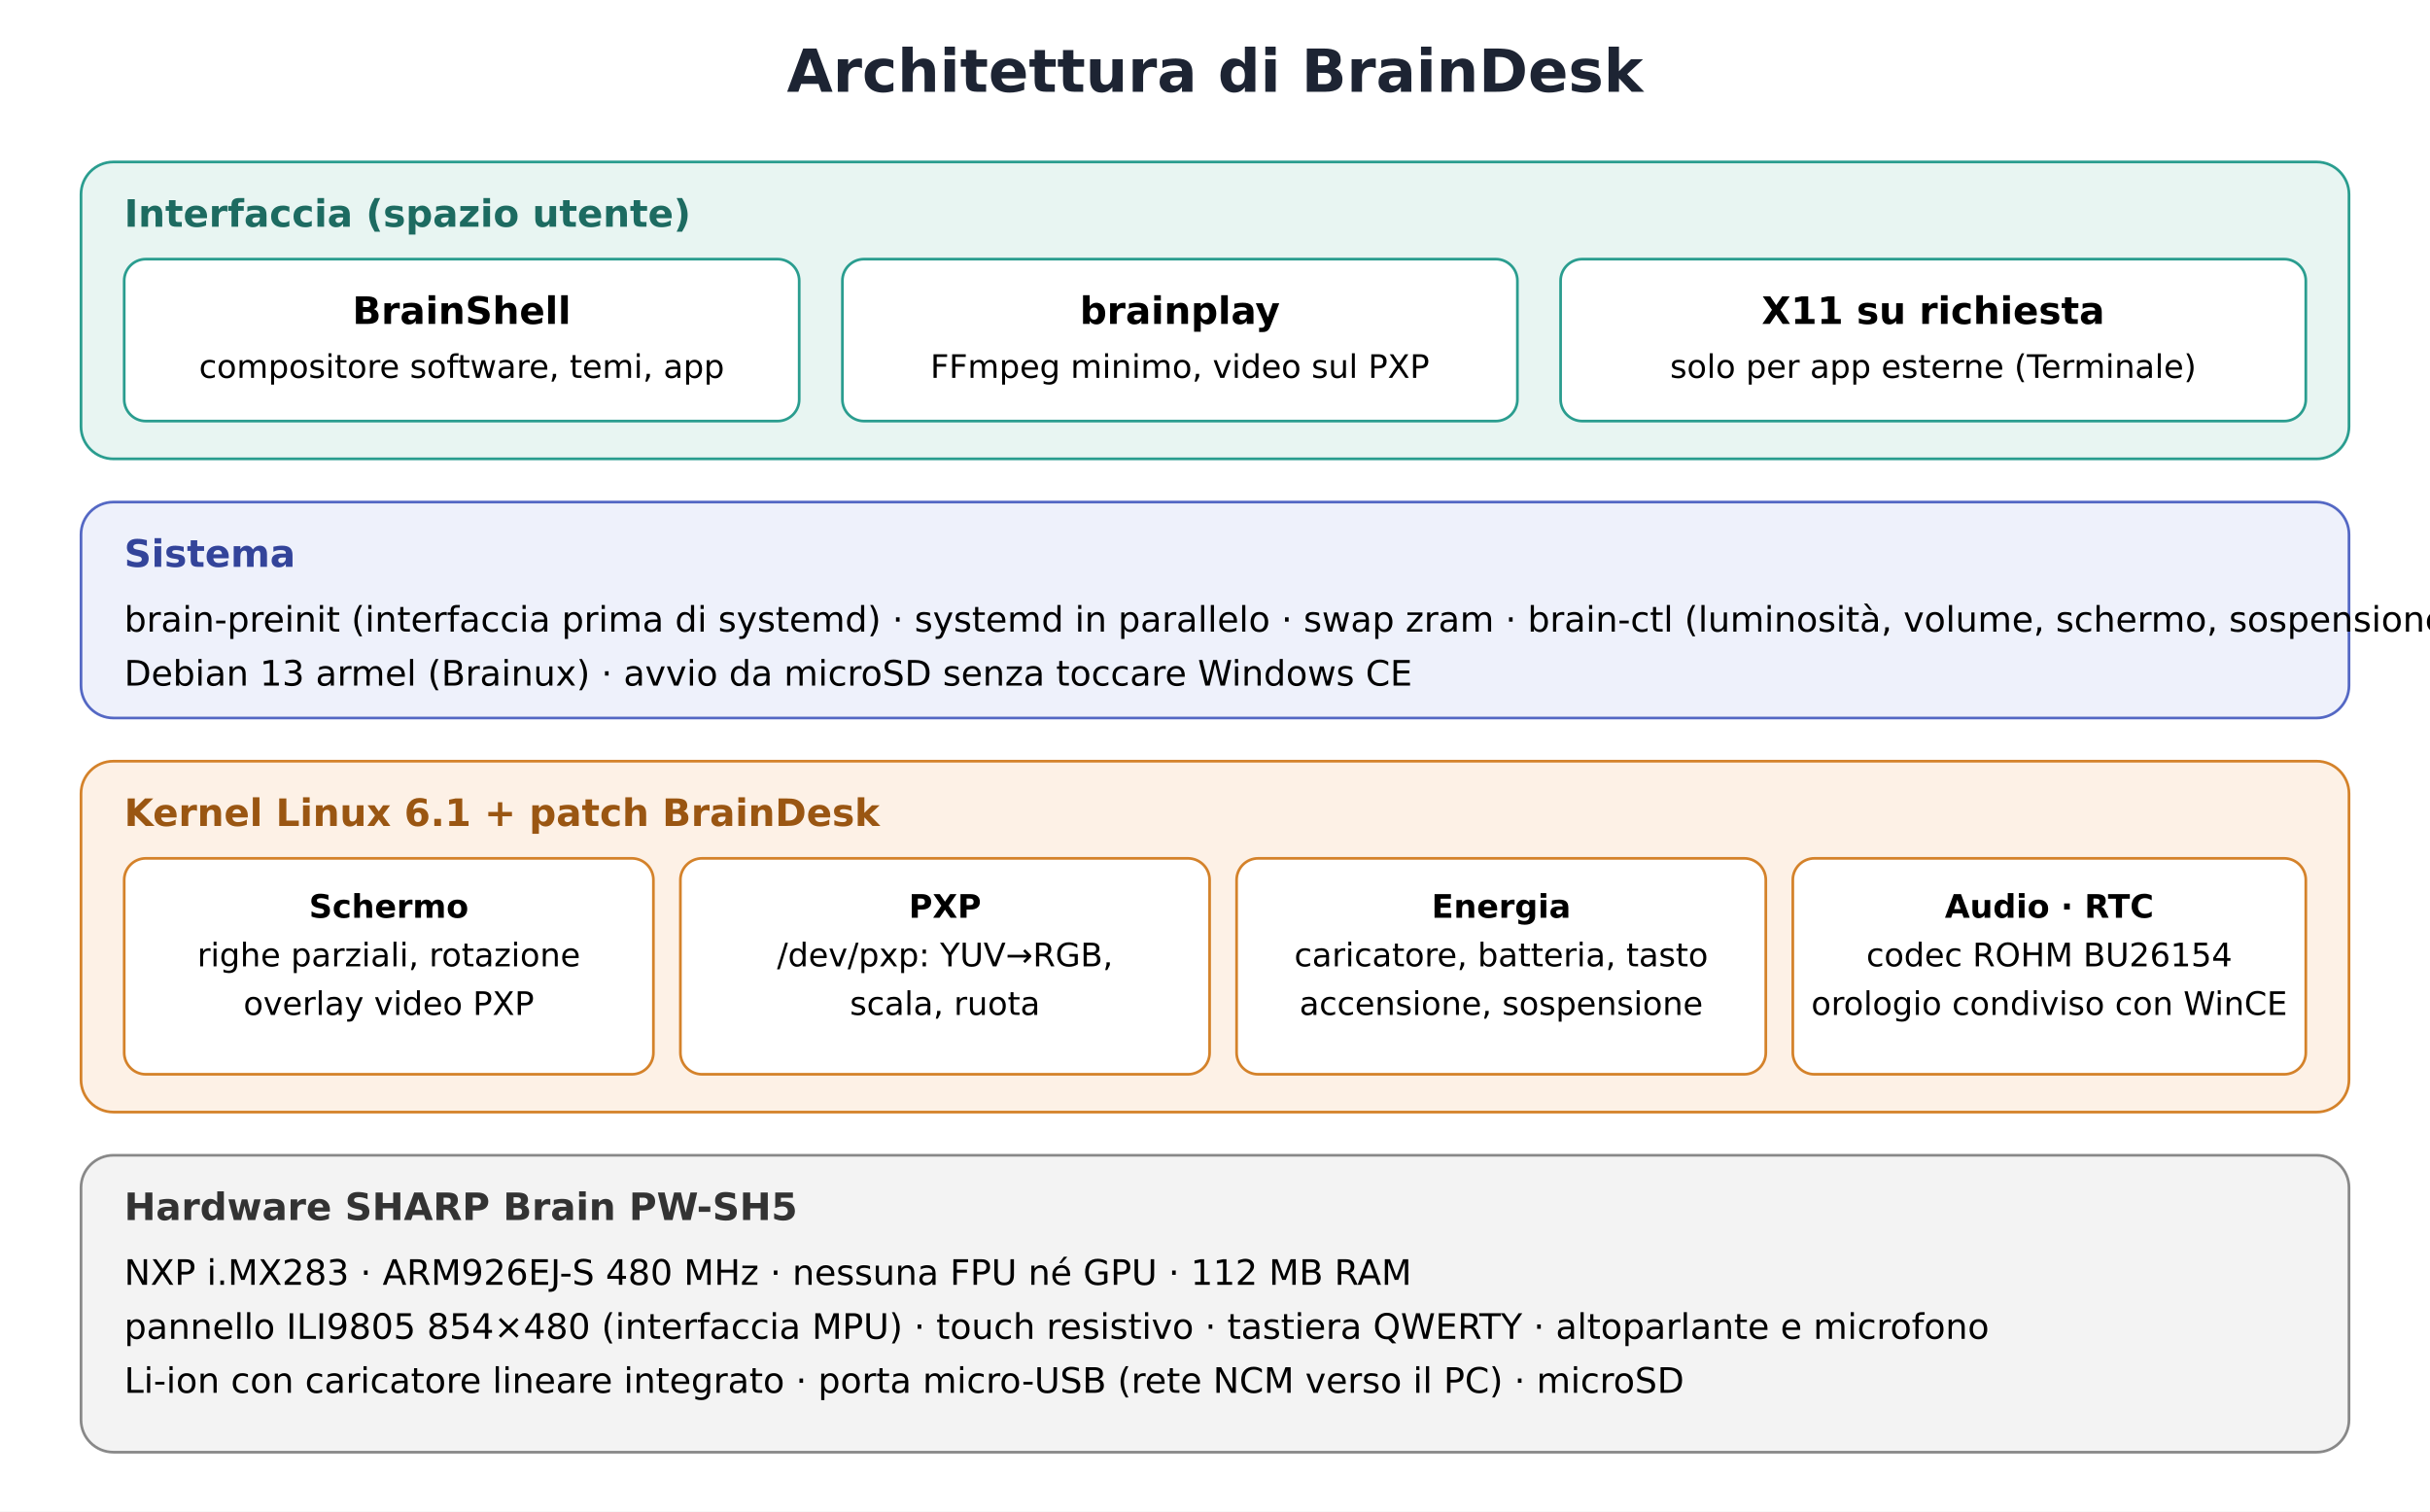
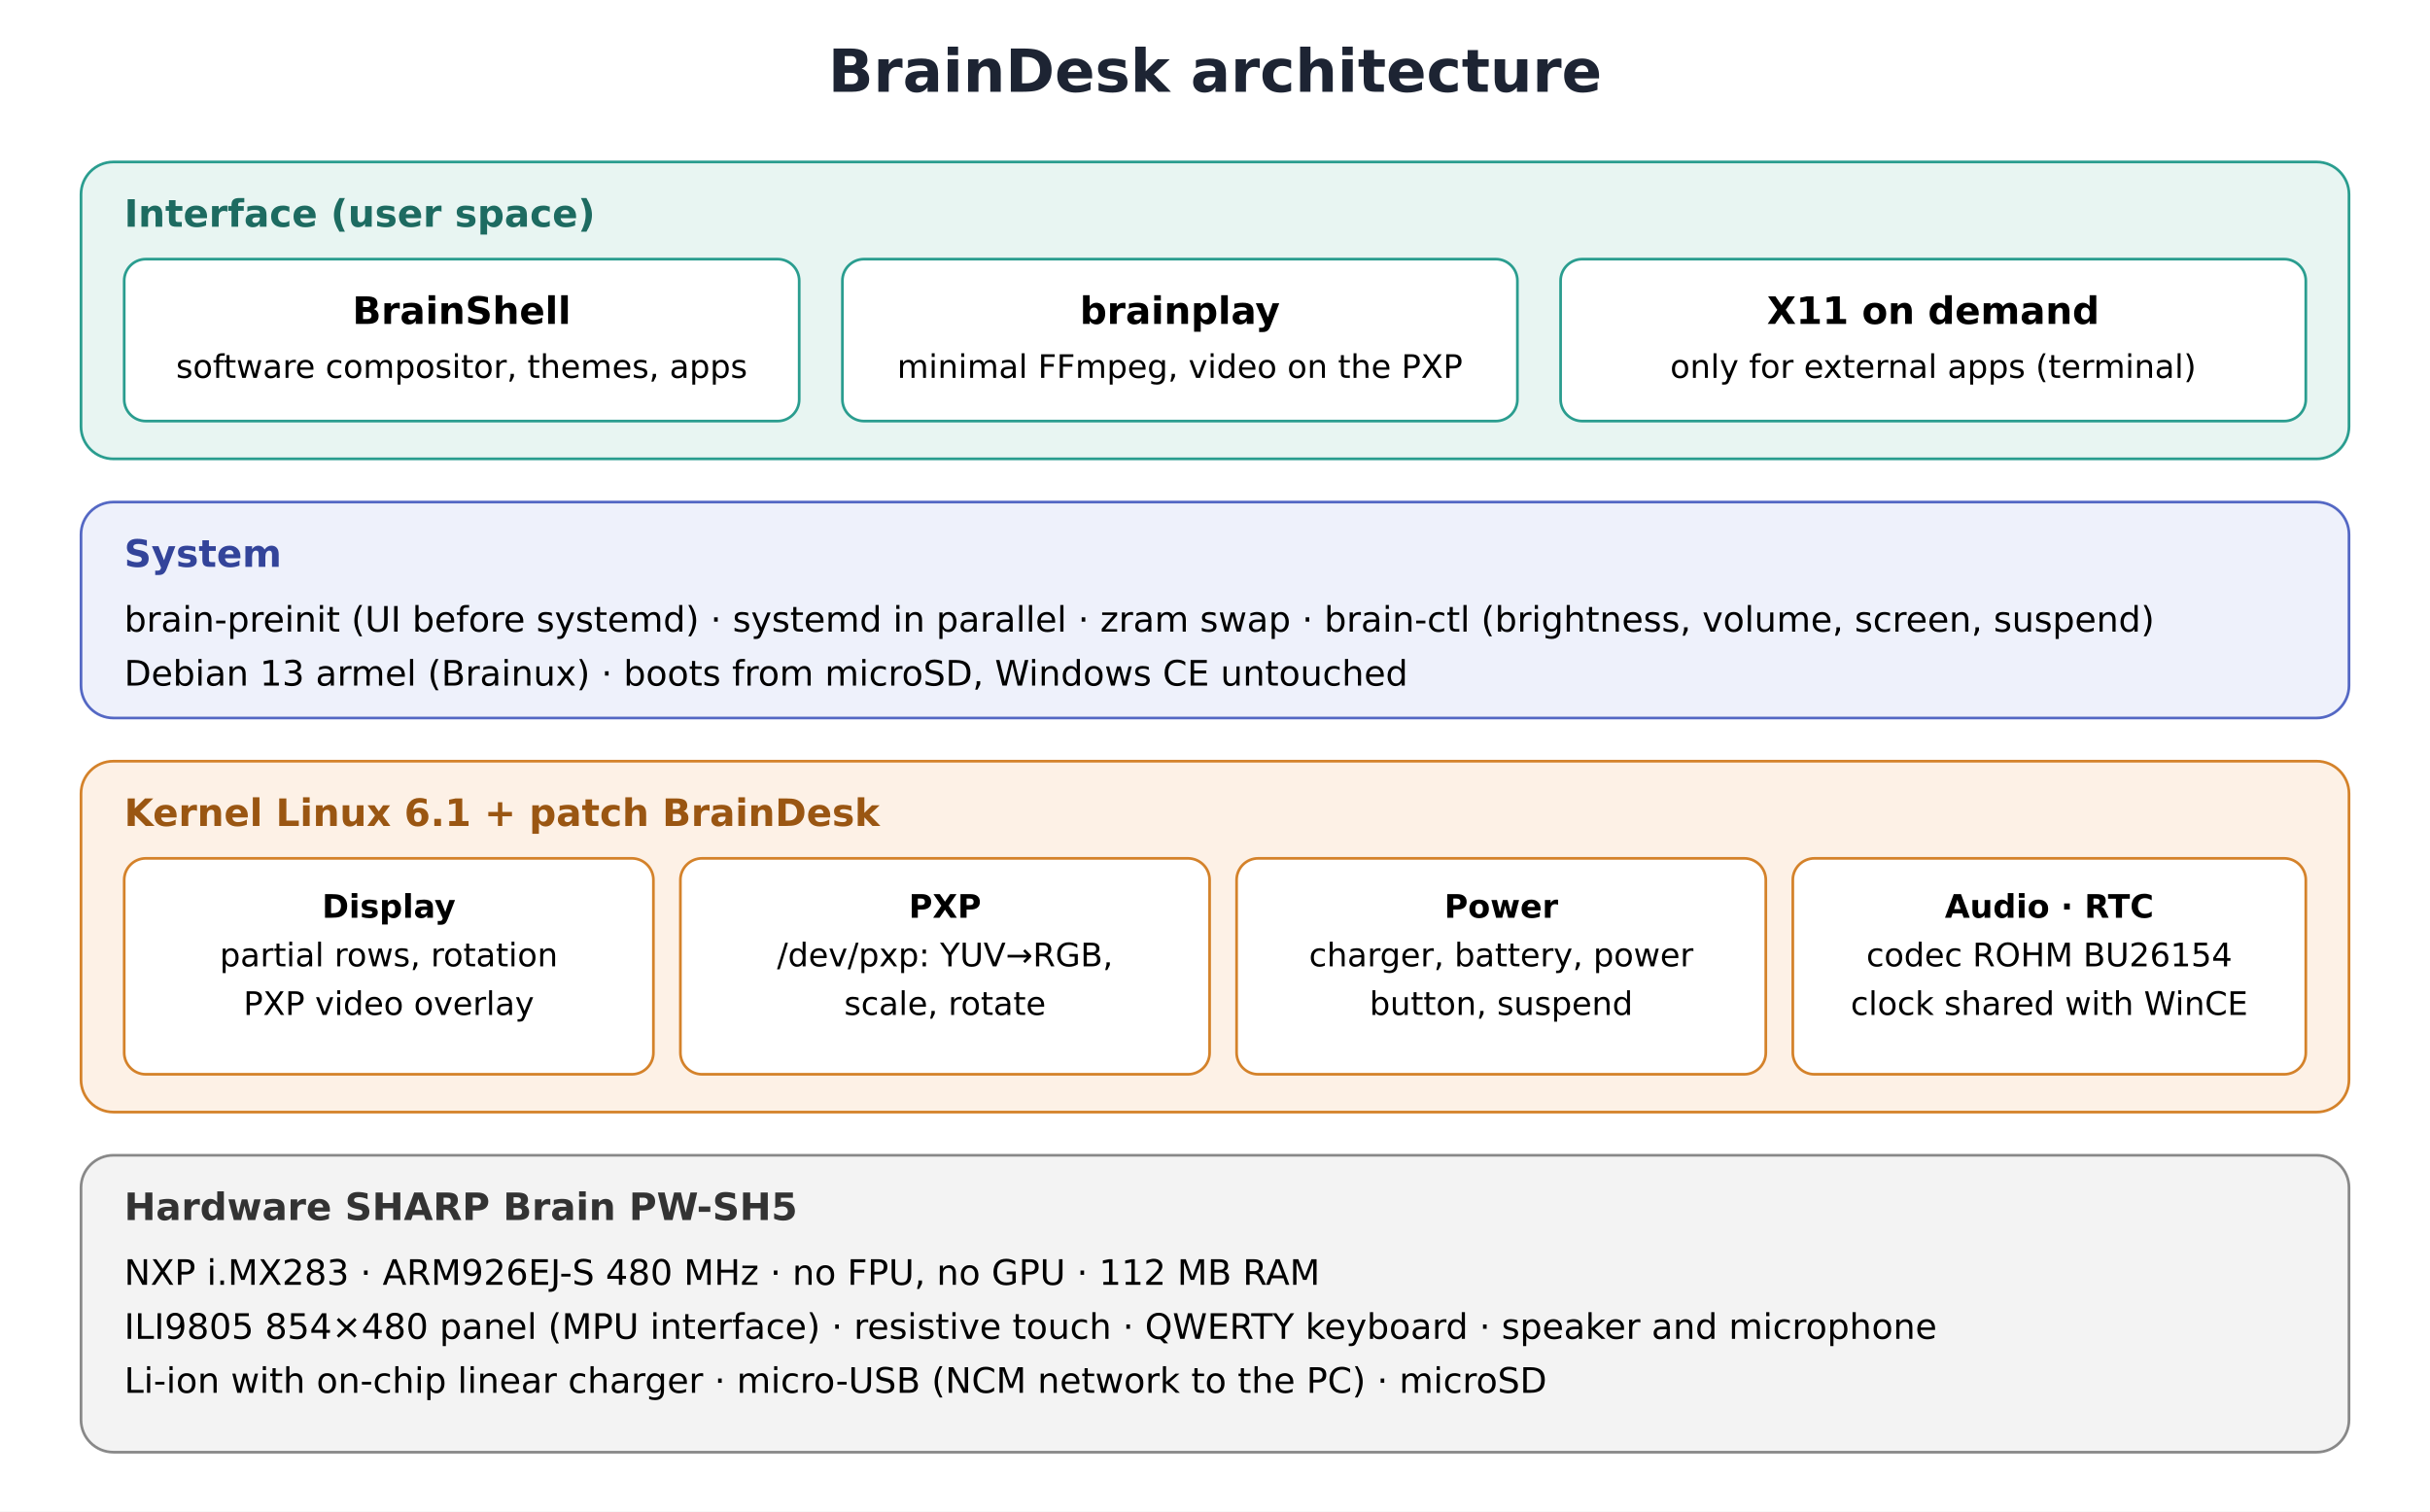
<svg xmlns="http://www.w3.org/2000/svg" viewBox="0 0 900 560" font-family="DejaVu Sans, Helvetica, Arial, sans-serif">
  <rect width="900" height="560" fill="#ffffff" />
-   <text x="450" y="34" text-anchor="middle" font-size="22" font-weight="bold" fill="#1d2433">Architettura di BrainDesk</text>
+   <text x="450" y="34" text-anchor="middle" font-size="22" font-weight="bold" fill="#1d2433">BrainDesk architecture</text>
  <g font-size="14">
    <rect x="30" y="60" width="840" height="110" rx="12" fill="#e8f5f2" stroke="#2a9d8f" />
-     <text x="46" y="84" font-weight="bold" fill="#1d6b61">Interfaccia (spazio utente)</text>
+     <text x="46" y="84" font-weight="bold" fill="#1d6b61">Interface (user space)</text>
    <rect x="46" y="96" width="250" height="60" rx="8" fill="#fff" stroke="#2a9d8f" />
    <text x="171" y="120" text-anchor="middle" font-weight="bold">BrainShell</text>
-     <text x="171" y="140" text-anchor="middle" font-size="12">compositore software, temi, app</text>
+     <text x="171" y="140" text-anchor="middle" font-size="12">software compositor, themes, apps</text>
    <rect x="312" y="96" width="250" height="60" rx="8" fill="#fff" stroke="#2a9d8f" />
    <text x="437" y="120" text-anchor="middle" font-weight="bold">brainplay</text>
-     <text x="437" y="140" text-anchor="middle" font-size="12">FFmpeg minimo, video sul PXP</text>
+     <text x="437" y="140" text-anchor="middle" font-size="12">minimal FFmpeg, video on the PXP</text>
    <rect x="578" y="96" width="276" height="60" rx="8" fill="#fff" stroke="#2a9d8f" />
-     <text x="716" y="120" text-anchor="middle" font-weight="bold">X11 su richiesta</text>
-     <text x="716" y="140" text-anchor="middle" font-size="12">solo per app esterne (Terminale)</text>
+     <text x="716" y="120" text-anchor="middle" font-weight="bold">X11 on demand</text>
+     <text x="716" y="140" text-anchor="middle" font-size="12">only for external apps (terminal)</text>
    <rect x="30" y="186" width="840" height="80" rx="12" fill="#eef1fb" stroke="#5468c4" />
-     <text x="46" y="210" font-weight="bold" fill="#33449a">Sistema</text>
-     <text x="46" y="234" font-size="13">brain-preinit (interfaccia prima di systemd) · systemd in parallelo · swap zram · brain-ctl (luminosità, volume, schermo, sospensione)</text>
-     <text x="46" y="254" font-size="13">Debian 13 armel (Brainux) · avvio da microSD senza toccare Windows CE</text>
+     <text x="46" y="210" font-weight="bold" fill="#33449a">System</text>
+     <text x="46" y="234" font-size="13">brain-preinit (UI before systemd) · systemd in parallel · zram swap · brain-ctl (brightness, volume, screen, suspend)</text>
+     <text x="46" y="254" font-size="13">Debian 13 armel (Brainux) · boots from microSD, Windows CE untouched</text>
    <rect x="30" y="282" width="840" height="130" rx="12" fill="#fdf1e6" stroke="#d4822a" />
    <text x="46" y="306" font-weight="bold" fill="#9a5612">Kernel Linux 6.1 + patch BrainDesk</text>
    <g font-size="12">
      <rect x="46" y="318" width="196" height="80" rx="8" fill="#fff" stroke="#d4822a" />
-       <text x="144" y="340" text-anchor="middle" font-weight="bold">Schermo</text>
-       <text x="144" y="358" text-anchor="middle">righe parziali, rotazione</text>
-       <text x="144" y="376" text-anchor="middle">overlay video PXP</text>
+       <text x="144" y="340" text-anchor="middle" font-weight="bold">Display</text>
+       <text x="144" y="358" text-anchor="middle">partial rows, rotation</text>
+       <text x="144" y="376" text-anchor="middle">PXP video overlay</text>
      <rect x="252" y="318" width="196" height="80" rx="8" fill="#fff" stroke="#d4822a" />
      <text x="350" y="340" text-anchor="middle" font-weight="bold">PXP</text>
      <text x="350" y="358" text-anchor="middle">/dev/pxp: YUV→RGB,</text>
-       <text x="350" y="376" text-anchor="middle">scala, ruota</text>
+       <text x="350" y="376" text-anchor="middle">scale, rotate</text>
      <rect x="458" y="318" width="196" height="80" rx="8" fill="#fff" stroke="#d4822a" />
-       <text x="556" y="340" text-anchor="middle" font-weight="bold">Energia</text>
-       <text x="556" y="358" text-anchor="middle">caricatore, batteria, tasto</text>
-       <text x="556" y="376" text-anchor="middle">accensione, sospensione</text>
+       <text x="556" y="340" text-anchor="middle" font-weight="bold">Power</text>
+       <text x="556" y="358" text-anchor="middle">charger, battery, power</text>
+       <text x="556" y="376" text-anchor="middle">button, suspend</text>
      <rect x="664" y="318" width="190" height="80" rx="8" fill="#fff" stroke="#d4822a" />
      <text x="759" y="340" text-anchor="middle" font-weight="bold">Audio · RTC</text>
      <text x="759" y="358" text-anchor="middle">codec ROHM BU26154</text>
-       <text x="759" y="376" text-anchor="middle">orologio condiviso con WinCE</text>
+       <text x="759" y="376" text-anchor="middle">clock shared with WinCE</text>
    </g>
    <rect x="30" y="428" width="840" height="110" rx="12" fill="#f3f3f3" stroke="#888" />
    <text x="46" y="452" font-weight="bold" fill="#333">Hardware SHARP Brain PW-SH5</text>
-     <text x="46" y="476" font-size="13">NXP i.MX283 · ARM926EJ-S 480 MHz · nessuna FPU né GPU · 112 MB RAM</text>
-     <text x="46" y="496" font-size="13">pannello ILI9805 854×480 (interfaccia MPU) · touch resistivo · tastiera QWERTY · altoparlante e microfono</text>
-     <text x="46" y="516" font-size="13">Li-ion con caricatore lineare integrato · porta micro-USB (rete NCM verso il PC) · microSD</text>
+     <text x="46" y="476" font-size="13">NXP i.MX283 · ARM926EJ-S 480 MHz · no FPU, no GPU · 112 MB RAM</text>
+     <text x="46" y="496" font-size="13">ILI9805 854×480 panel (MPU interface) · resistive touch · QWERTY keyboard · speaker and microphone</text>
+     <text x="46" y="516" font-size="13">Li-ion with on-chip linear charger · micro-USB (NCM network to the PC) · microSD</text>
  </g>
</svg>
